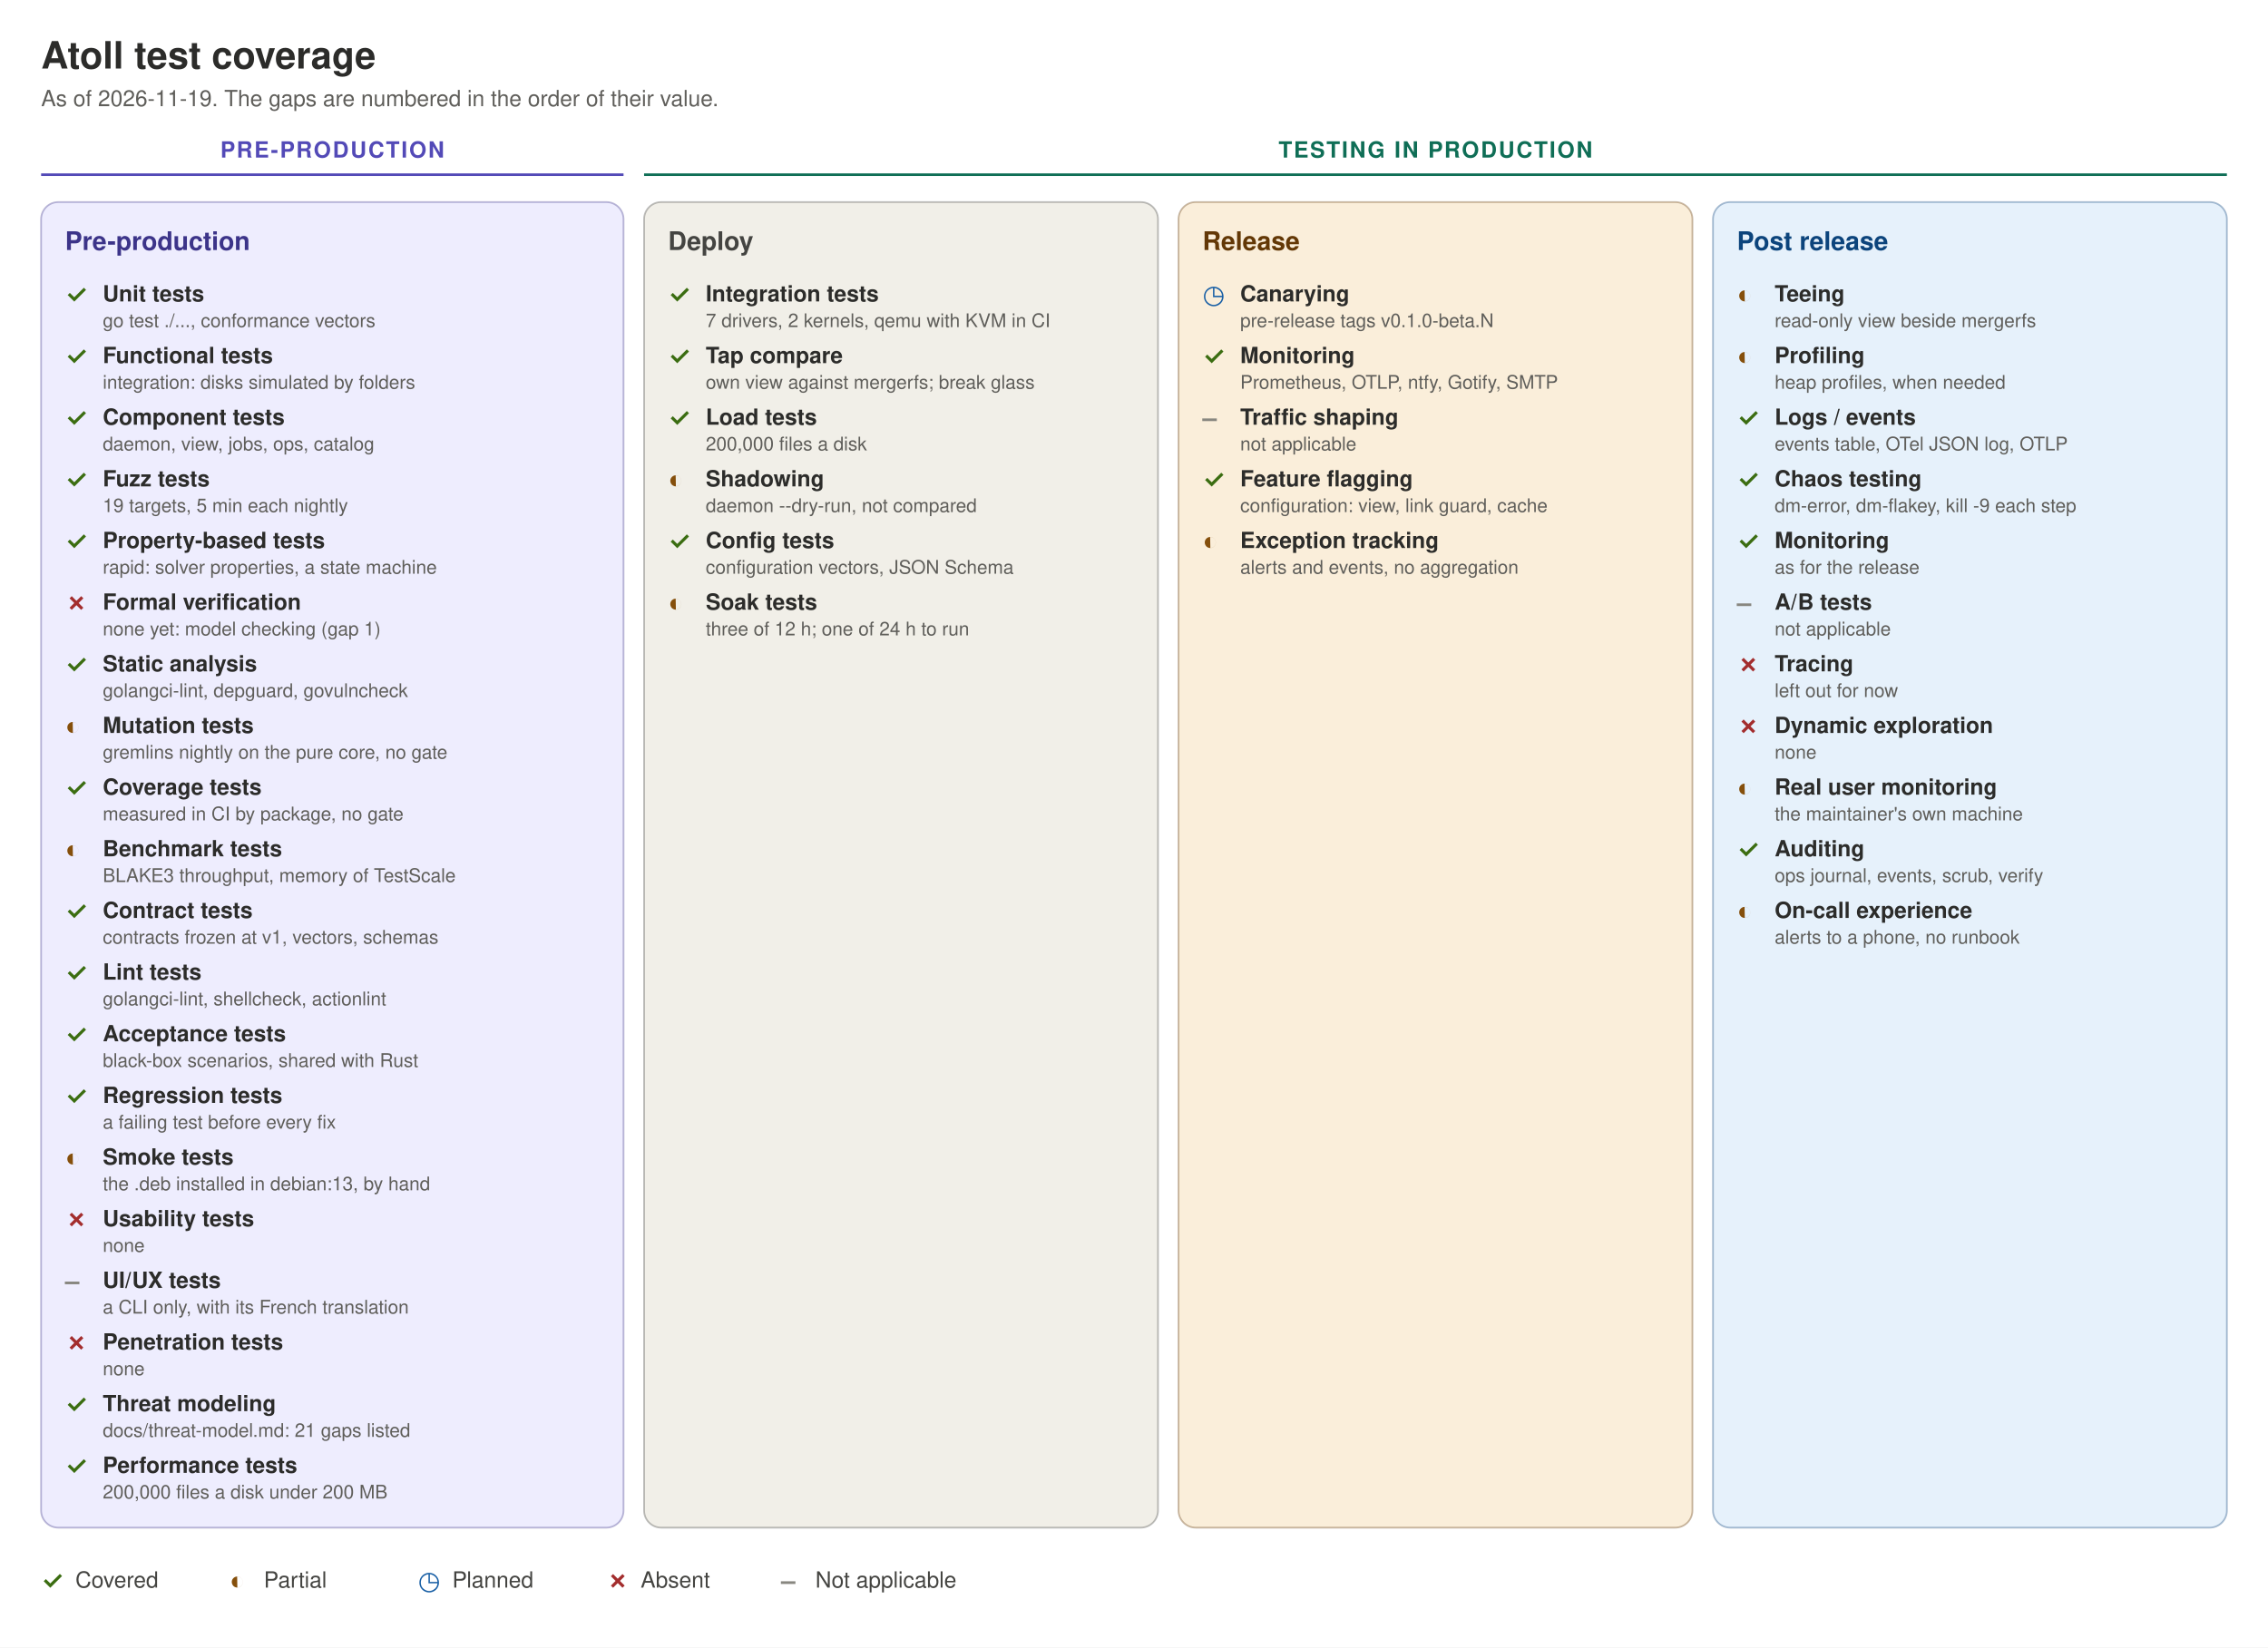
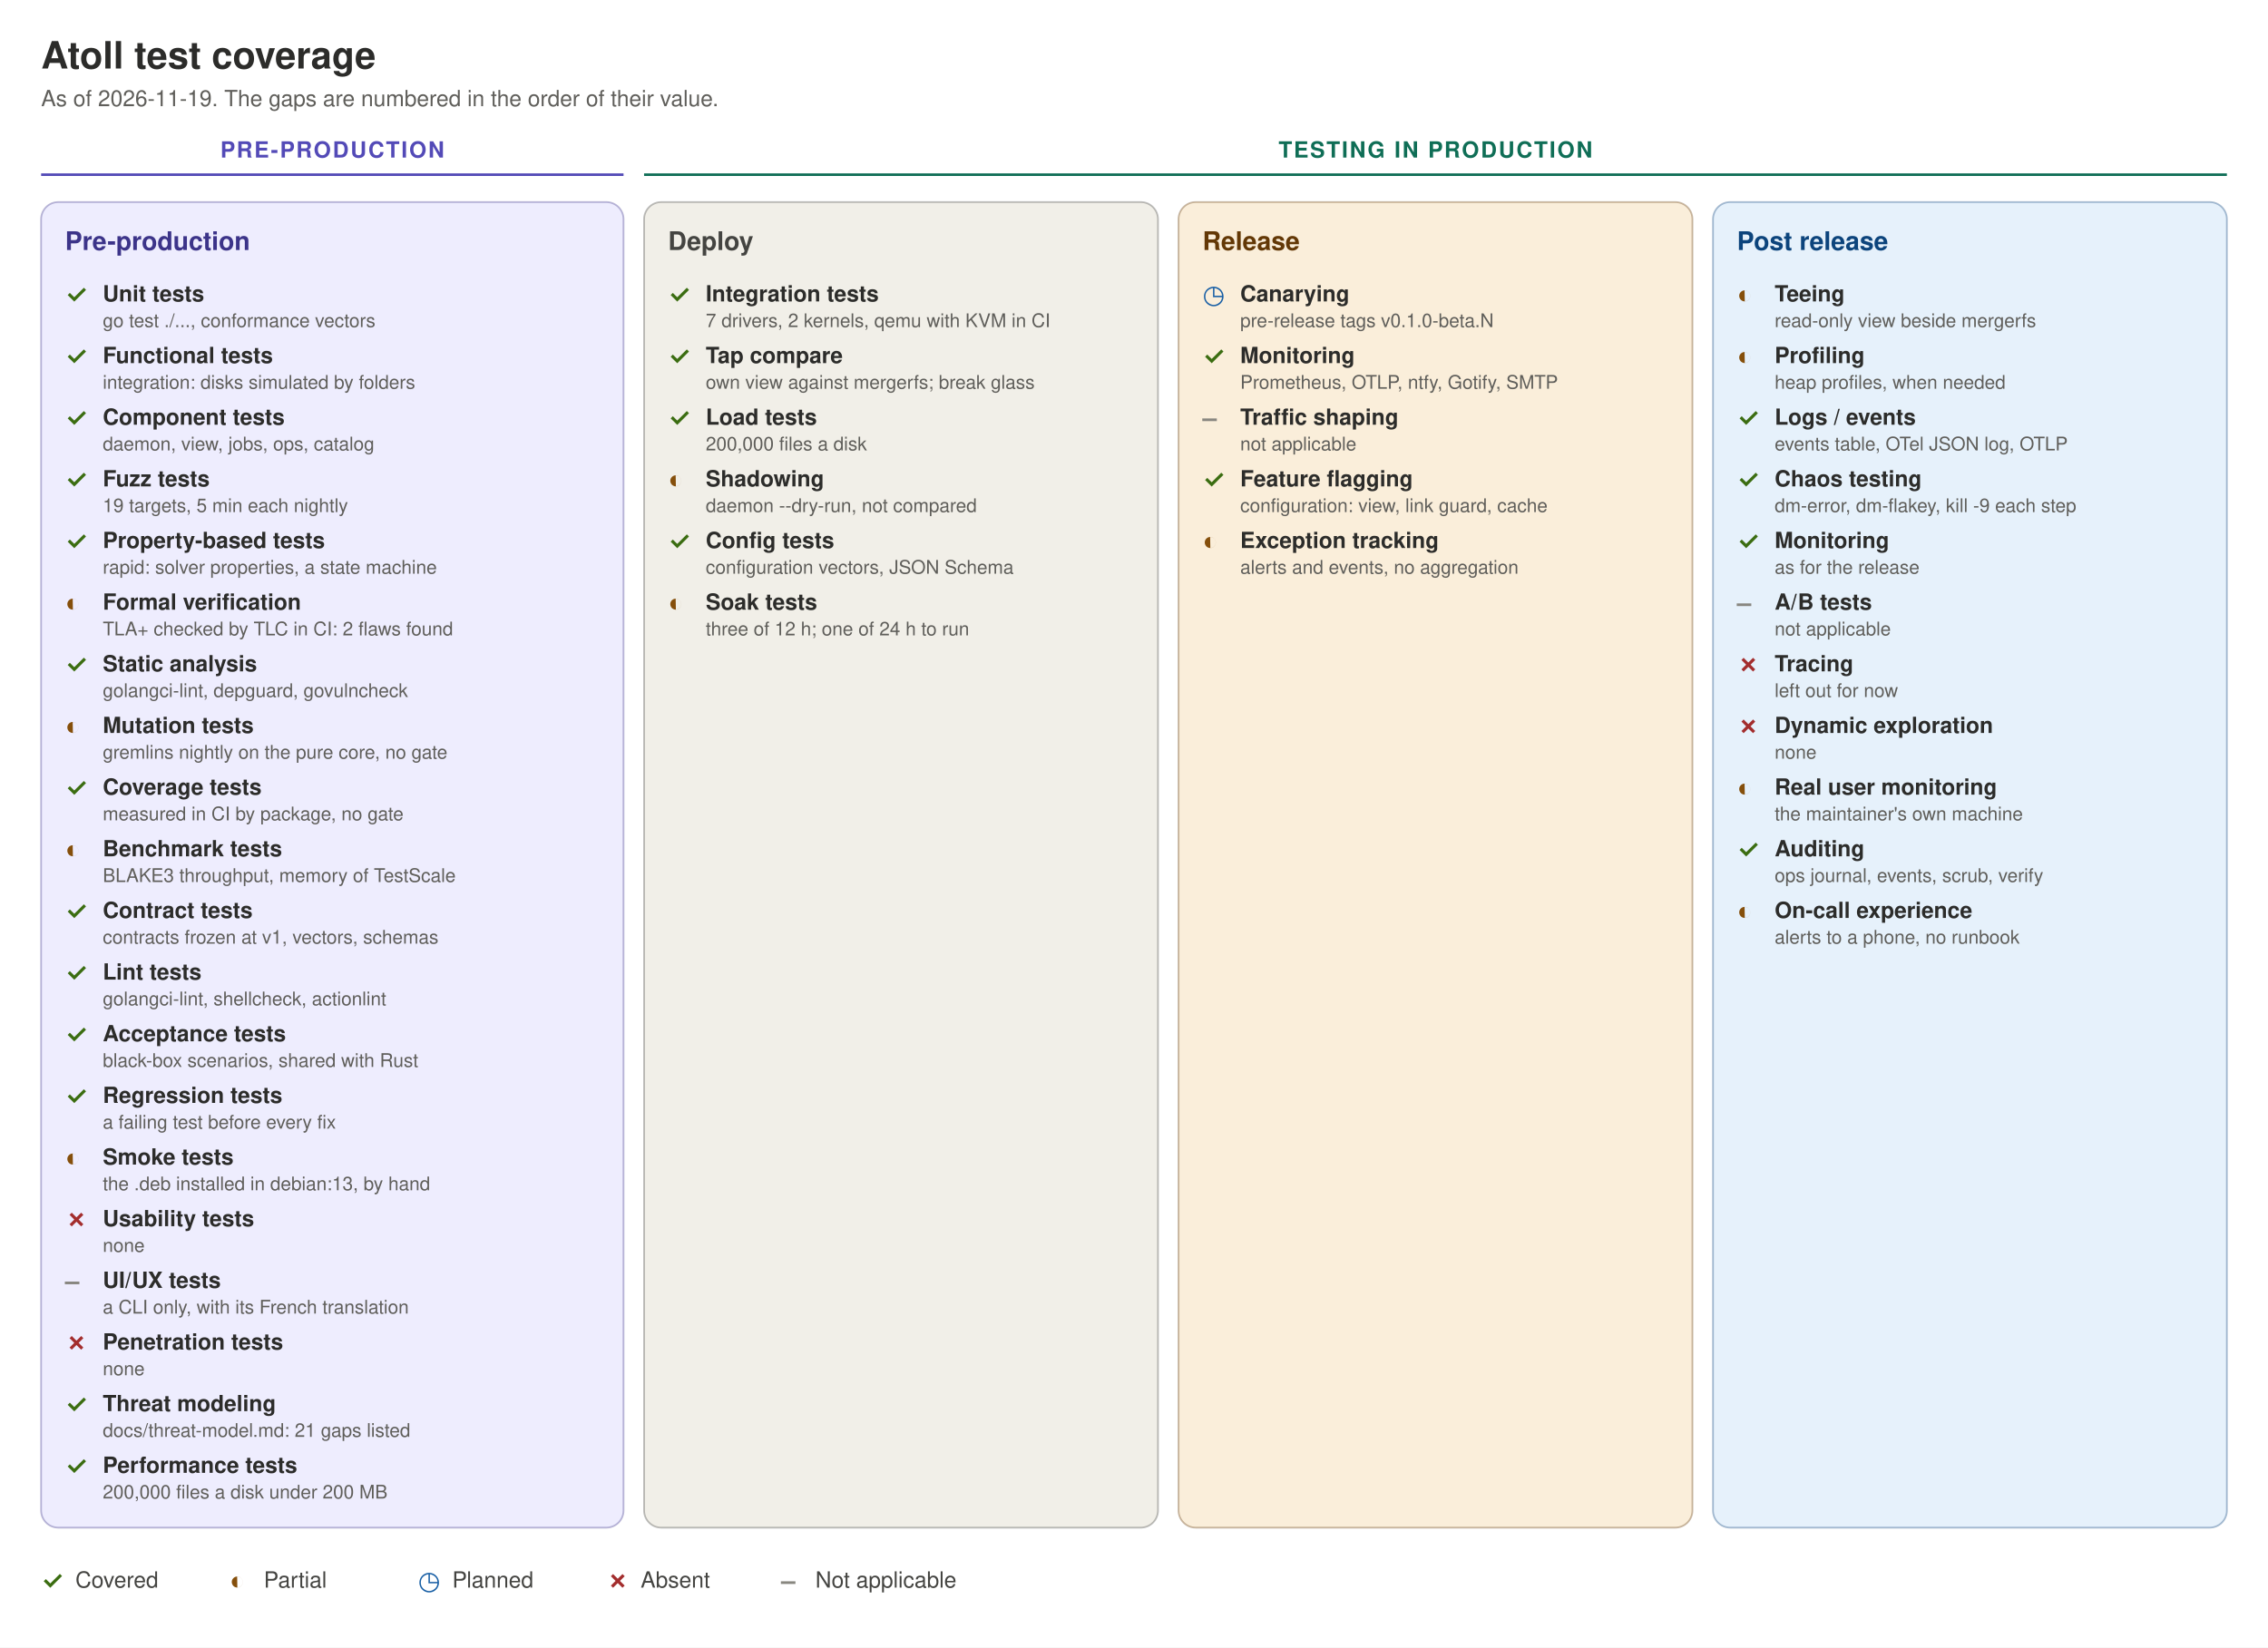
<svg xmlns="http://www.w3.org/2000/svg" width="1324" height="962" viewBox="0 0 1324 962" role="img" font-family="-apple-system, 'Segoe UI', Helvetica, Arial, sans-serif">
  <rect width="1324" height="962" fill="#FFFFFF" />
  <text x="24" y="40" font-size="22" font-weight="600" fill="#2C2C2A">Atoll test coverage</text>
  <text x="24" y="62" font-size="13" fill="#5F5E5A">As of 2026-11-19. The gaps are numbered in the order of their value.</text>
  <text x="194.0" y="92" font-size="13" font-weight="600" letter-spacing="1" text-anchor="middle" fill="#534AB7">PRE-PRODUCTION</text>
  <line x1="24" y1="102" x2="364" y2="102" stroke="#534AB7" stroke-width="1.5" />
  <text x="838.0" y="92" font-size="13" font-weight="600" letter-spacing="1" text-anchor="middle" fill="#0F6E56">TESTING IN PRODUCTION</text>
  <line x1="376" y1="102" x2="1300" y2="102" stroke="#0F6E56" stroke-width="1.5" />
  <rect x="24" y="118" width="340" height="774" rx="10" fill="#EEEDFE" stroke="#3C3489" stroke-opacity="0.35" />
  <text x="38" y="146" font-size="15" font-weight="600" fill="#3C3489">Pre-production</text>
  <text x="38" y="177" font-size="15" font-weight="600" fill="#3B6D11">✓</text>
  <text x="60" y="176" font-size="13" font-weight="600" fill="#2C2C2A">Unit tests</text>
  <text x="60" y="191" font-size="11" fill="#5F5E5A">go test ./..., conformance vectors</text>
  <text x="38" y="213" font-size="15" font-weight="600" fill="#3B6D11">✓</text>
  <text x="60" y="212" font-size="13" font-weight="600" fill="#2C2C2A">Functional tests</text>
  <text x="60" y="227" font-size="11" fill="#5F5E5A">integration: disks simulated by folders</text>
  <text x="38" y="249" font-size="15" font-weight="600" fill="#3B6D11">✓</text>
  <text x="60" y="248" font-size="13" font-weight="600" fill="#2C2C2A">Component tests</text>
  <text x="60" y="263" font-size="11" fill="#5F5E5A">daemon, view, jobs, ops, catalog</text>
  <text x="38" y="285" font-size="15" font-weight="600" fill="#3B6D11">✓</text>
  <text x="60" y="284" font-size="13" font-weight="600" fill="#2C2C2A">Fuzz tests</text>
  <text x="60" y="299" font-size="11" fill="#5F5E5A">19 targets, 5 min each nightly</text>
  <text x="38" y="321" font-size="15" font-weight="600" fill="#3B6D11">✓</text>
  <text x="60" y="320" font-size="13" font-weight="600" fill="#2C2C2A">Property-based tests</text>
  <text x="60" y="335" font-size="11" fill="#5F5E5A">rapid: solver properties, a state machine</text>
-   <text x="38" y="357" font-size="15" font-weight="600" fill="#A32D2D">✗</text>
+   <text x="38" y="357" font-size="15" font-weight="600" fill="#854F0B">◐</text>
  <text x="60" y="356" font-size="13" font-weight="600" fill="#2C2C2A">Formal verification</text>
-   <text x="60" y="371" font-size="11" fill="#5F5E5A">none yet: model checking (gap 1)</text>
+   <text x="60" y="371" font-size="11" fill="#5F5E5A">TLA+ checked by TLC in CI: 2 flaws found</text>
  <text x="38" y="393" font-size="15" font-weight="600" fill="#3B6D11">✓</text>
  <text x="60" y="392" font-size="13" font-weight="600" fill="#2C2C2A">Static analysis</text>
  <text x="60" y="407" font-size="11" fill="#5F5E5A">golangci-lint, depguard, govulncheck</text>
  <text x="38" y="429" font-size="15" font-weight="600" fill="#854F0B">◐</text>
  <text x="60" y="428" font-size="13" font-weight="600" fill="#2C2C2A">Mutation tests</text>
  <text x="60" y="443" font-size="11" fill="#5F5E5A">gremlins nightly on the pure core, no gate</text>
  <text x="38" y="465" font-size="15" font-weight="600" fill="#3B6D11">✓</text>
  <text x="60" y="464" font-size="13" font-weight="600" fill="#2C2C2A">Coverage tests</text>
  <text x="60" y="479" font-size="11" fill="#5F5E5A">measured in CI by package, no gate</text>
  <text x="38" y="501" font-size="15" font-weight="600" fill="#854F0B">◐</text>
  <text x="60" y="500" font-size="13" font-weight="600" fill="#2C2C2A">Benchmark tests</text>
  <text x="60" y="515" font-size="11" fill="#5F5E5A">BLAKE3 throughput, memory of TestScale</text>
  <text x="38" y="537" font-size="15" font-weight="600" fill="#3B6D11">✓</text>
  <text x="60" y="536" font-size="13" font-weight="600" fill="#2C2C2A">Contract tests</text>
  <text x="60" y="551" font-size="11" fill="#5F5E5A">contracts frozen at v1, vectors, schemas</text>
  <text x="38" y="573" font-size="15" font-weight="600" fill="#3B6D11">✓</text>
  <text x="60" y="572" font-size="13" font-weight="600" fill="#2C2C2A">Lint tests</text>
  <text x="60" y="587" font-size="11" fill="#5F5E5A">golangci-lint, shellcheck, actionlint</text>
  <text x="38" y="609" font-size="15" font-weight="600" fill="#3B6D11">✓</text>
  <text x="60" y="608" font-size="13" font-weight="600" fill="#2C2C2A">Acceptance tests</text>
  <text x="60" y="623" font-size="11" fill="#5F5E5A">black-box scenarios, shared with Rust</text>
  <text x="38" y="645" font-size="15" font-weight="600" fill="#3B6D11">✓</text>
  <text x="60" y="644" font-size="13" font-weight="600" fill="#2C2C2A">Regression tests</text>
  <text x="60" y="659" font-size="11" fill="#5F5E5A">a failing test before every fix</text>
  <text x="38" y="681" font-size="15" font-weight="600" fill="#854F0B">◐</text>
  <text x="60" y="680" font-size="13" font-weight="600" fill="#2C2C2A">Smoke tests</text>
  <text x="60" y="695" font-size="11" fill="#5F5E5A">the .deb installed in debian:13, by hand</text>
  <text x="38" y="717" font-size="15" font-weight="600" fill="#A32D2D">✗</text>
  <text x="60" y="716" font-size="13" font-weight="600" fill="#2C2C2A">Usability tests</text>
  <text x="60" y="731" font-size="11" fill="#5F5E5A">none</text>
  <text x="38" y="753" font-size="15" font-weight="600" fill="#888780">–</text>
  <text x="60" y="752" font-size="13" font-weight="600" fill="#2C2C2A">UI/UX tests</text>
  <text x="60" y="767" font-size="11" fill="#5F5E5A">a CLI only, with its French translation</text>
  <text x="38" y="789" font-size="15" font-weight="600" fill="#A32D2D">✗</text>
  <text x="60" y="788" font-size="13" font-weight="600" fill="#2C2C2A">Penetration tests</text>
  <text x="60" y="803" font-size="11" fill="#5F5E5A">none</text>
  <text x="38" y="825" font-size="15" font-weight="600" fill="#3B6D11">✓</text>
  <text x="60" y="824" font-size="13" font-weight="600" fill="#2C2C2A">Threat modeling</text>
  <text x="60" y="839" font-size="11" fill="#5F5E5A">docs/threat-model.md: 21 gaps listed</text>
  <text x="38" y="861" font-size="15" font-weight="600" fill="#3B6D11">✓</text>
  <text x="60" y="860" font-size="13" font-weight="600" fill="#2C2C2A">Performance tests</text>
  <text x="60" y="875" font-size="11" fill="#5F5E5A">200,000 files a disk under 200 MB</text>
  <rect x="376" y="118" width="300" height="774" rx="10" fill="#F1EFE8" stroke="#444441" stroke-opacity="0.35" />
  <text x="390" y="146" font-size="15" font-weight="600" fill="#444441">Deploy</text>
  <text x="390" y="177" font-size="15" font-weight="600" fill="#3B6D11">✓</text>
  <text x="412" y="176" font-size="13" font-weight="600" fill="#2C2C2A">Integration tests</text>
  <text x="412" y="191" font-size="11" fill="#5F5E5A">7 drivers, 2 kernels, qemu with KVM in CI</text>
  <text x="390" y="213" font-size="15" font-weight="600" fill="#3B6D11">✓</text>
  <text x="412" y="212" font-size="13" font-weight="600" fill="#2C2C2A">Tap compare</text>
  <text x="412" y="227" font-size="11" fill="#5F5E5A">own view against mergerfs; break glass</text>
  <text x="390" y="249" font-size="15" font-weight="600" fill="#3B6D11">✓</text>
  <text x="412" y="248" font-size="13" font-weight="600" fill="#2C2C2A">Load tests</text>
  <text x="412" y="263" font-size="11" fill="#5F5E5A">200,000 files a disk</text>
  <text x="390" y="285" font-size="15" font-weight="600" fill="#854F0B">◐</text>
  <text x="412" y="284" font-size="13" font-weight="600" fill="#2C2C2A">Shadowing</text>
  <text x="412" y="299" font-size="11" fill="#5F5E5A">daemon --dry-run, not compared</text>
  <text x="390" y="321" font-size="15" font-weight="600" fill="#3B6D11">✓</text>
  <text x="412" y="320" font-size="13" font-weight="600" fill="#2C2C2A">Config tests</text>
  <text x="412" y="335" font-size="11" fill="#5F5E5A">configuration vectors, JSON Schema</text>
  <text x="390" y="357" font-size="15" font-weight="600" fill="#854F0B">◐</text>
  <text x="412" y="356" font-size="13" font-weight="600" fill="#2C2C2A">Soak tests</text>
  <text x="412" y="371" font-size="11" fill="#5F5E5A">three of 12 h; one of 24 h to run</text>
  <rect x="688" y="118" width="300" height="774" rx="10" fill="#FAEEDA" stroke="#633806" stroke-opacity="0.35" />
  <text x="702" y="146" font-size="15" font-weight="600" fill="#633806">Release</text>
  <text x="702" y="177" font-size="15" font-weight="600" fill="#185FA5">◷</text>
  <text x="724" y="176" font-size="13" font-weight="600" fill="#2C2C2A">Canarying</text>
  <text x="724" y="191" font-size="11" fill="#5F5E5A">pre-release tags v0.1.0-beta.N</text>
  <text x="702" y="213" font-size="15" font-weight="600" fill="#3B6D11">✓</text>
  <text x="724" y="212" font-size="13" font-weight="600" fill="#2C2C2A">Monitoring</text>
  <text x="724" y="227" font-size="11" fill="#5F5E5A">Prometheus, OTLP, ntfy, Gotify, SMTP</text>
  <text x="702" y="249" font-size="15" font-weight="600" fill="#888780">–</text>
  <text x="724" y="248" font-size="13" font-weight="600" fill="#2C2C2A">Traffic shaping</text>
  <text x="724" y="263" font-size="11" fill="#5F5E5A">not applicable</text>
  <text x="702" y="285" font-size="15" font-weight="600" fill="#3B6D11">✓</text>
  <text x="724" y="284" font-size="13" font-weight="600" fill="#2C2C2A">Feature flagging</text>
  <text x="724" y="299" font-size="11" fill="#5F5E5A">configuration: view, link guard, cache</text>
  <text x="702" y="321" font-size="15" font-weight="600" fill="#854F0B">◐</text>
  <text x="724" y="320" font-size="13" font-weight="600" fill="#2C2C2A">Exception tracking</text>
  <text x="724" y="335" font-size="11" fill="#5F5E5A">alerts and events, no aggregation</text>
  <rect x="1000" y="118" width="300" height="774" rx="10" fill="#E6F1FB" stroke="#0C447C" stroke-opacity="0.35" />
  <text x="1014" y="146" font-size="15" font-weight="600" fill="#0C447C">Post release</text>
  <text x="1014" y="177" font-size="15" font-weight="600" fill="#854F0B">◐</text>
  <text x="1036" y="176" font-size="13" font-weight="600" fill="#2C2C2A">Teeing</text>
  <text x="1036" y="191" font-size="11" fill="#5F5E5A">read-only view beside mergerfs</text>
  <text x="1014" y="213" font-size="15" font-weight="600" fill="#854F0B">◐</text>
  <text x="1036" y="212" font-size="13" font-weight="600" fill="#2C2C2A">Profiling</text>
  <text x="1036" y="227" font-size="11" fill="#5F5E5A">heap profiles, when needed</text>
  <text x="1014" y="249" font-size="15" font-weight="600" fill="#3B6D11">✓</text>
  <text x="1036" y="248" font-size="13" font-weight="600" fill="#2C2C2A">Logs / events</text>
  <text x="1036" y="263" font-size="11" fill="#5F5E5A">events table, OTel JSON log, OTLP</text>
  <text x="1014" y="285" font-size="15" font-weight="600" fill="#3B6D11">✓</text>
  <text x="1036" y="284" font-size="13" font-weight="600" fill="#2C2C2A">Chaos testing</text>
  <text x="1036" y="299" font-size="11" fill="#5F5E5A">dm-error, dm-flakey, kill -9 each step</text>
  <text x="1014" y="321" font-size="15" font-weight="600" fill="#3B6D11">✓</text>
  <text x="1036" y="320" font-size="13" font-weight="600" fill="#2C2C2A">Monitoring</text>
  <text x="1036" y="335" font-size="11" fill="#5F5E5A">as for the release</text>
  <text x="1014" y="357" font-size="15" font-weight="600" fill="#888780">–</text>
  <text x="1036" y="356" font-size="13" font-weight="600" fill="#2C2C2A">A/B tests</text>
  <text x="1036" y="371" font-size="11" fill="#5F5E5A">not applicable</text>
  <text x="1014" y="393" font-size="15" font-weight="600" fill="#A32D2D">✗</text>
  <text x="1036" y="392" font-size="13" font-weight="600" fill="#2C2C2A">Tracing</text>
  <text x="1036" y="407" font-size="11" fill="#5F5E5A">left out for now</text>
  <text x="1014" y="429" font-size="15" font-weight="600" fill="#A32D2D">✗</text>
  <text x="1036" y="428" font-size="13" font-weight="600" fill="#2C2C2A">Dynamic exploration</text>
  <text x="1036" y="443" font-size="11" fill="#5F5E5A">none</text>
  <text x="1014" y="465" font-size="15" font-weight="600" fill="#854F0B">◐</text>
  <text x="1036" y="464" font-size="13" font-weight="600" fill="#2C2C2A">Real user monitoring</text>
  <text x="1036" y="479" font-size="11" fill="#5F5E5A">the maintainer's own machine</text>
  <text x="1014" y="501" font-size="15" font-weight="600" fill="#3B6D11">✓</text>
  <text x="1036" y="500" font-size="13" font-weight="600" fill="#2C2C2A">Auditing</text>
  <text x="1036" y="515" font-size="11" fill="#5F5E5A">ops journal, events, scrub, verify</text>
  <text x="1014" y="537" font-size="15" font-weight="600" fill="#854F0B">◐</text>
  <text x="1036" y="536" font-size="13" font-weight="600" fill="#2C2C2A">On-call experience</text>
  <text x="1036" y="551" font-size="11" fill="#5F5E5A">alerts to a phone, no runbook</text>
  <text x="24" y="928" font-size="15" font-weight="600" fill="#3B6D11">✓</text>
  <text x="44" y="927" font-size="13" fill="#444441">Covered</text>
  <text x="134" y="928" font-size="15" font-weight="600" fill="#854F0B">◐</text>
  <text x="154" y="927" font-size="13" fill="#444441">Partial</text>
  <text x="244" y="928" font-size="15" font-weight="600" fill="#185FA5">◷</text>
  <text x="264" y="927" font-size="13" fill="#444441">Planned</text>
  <text x="354" y="928" font-size="15" font-weight="600" fill="#A32D2D">✗</text>
  <text x="374" y="927" font-size="13" fill="#444441">Absent</text>
  <text x="456" y="928" font-size="15" font-weight="600" fill="#888780">–</text>
  <text x="476" y="927" font-size="13" fill="#444441">Not applicable</text>
</svg>
